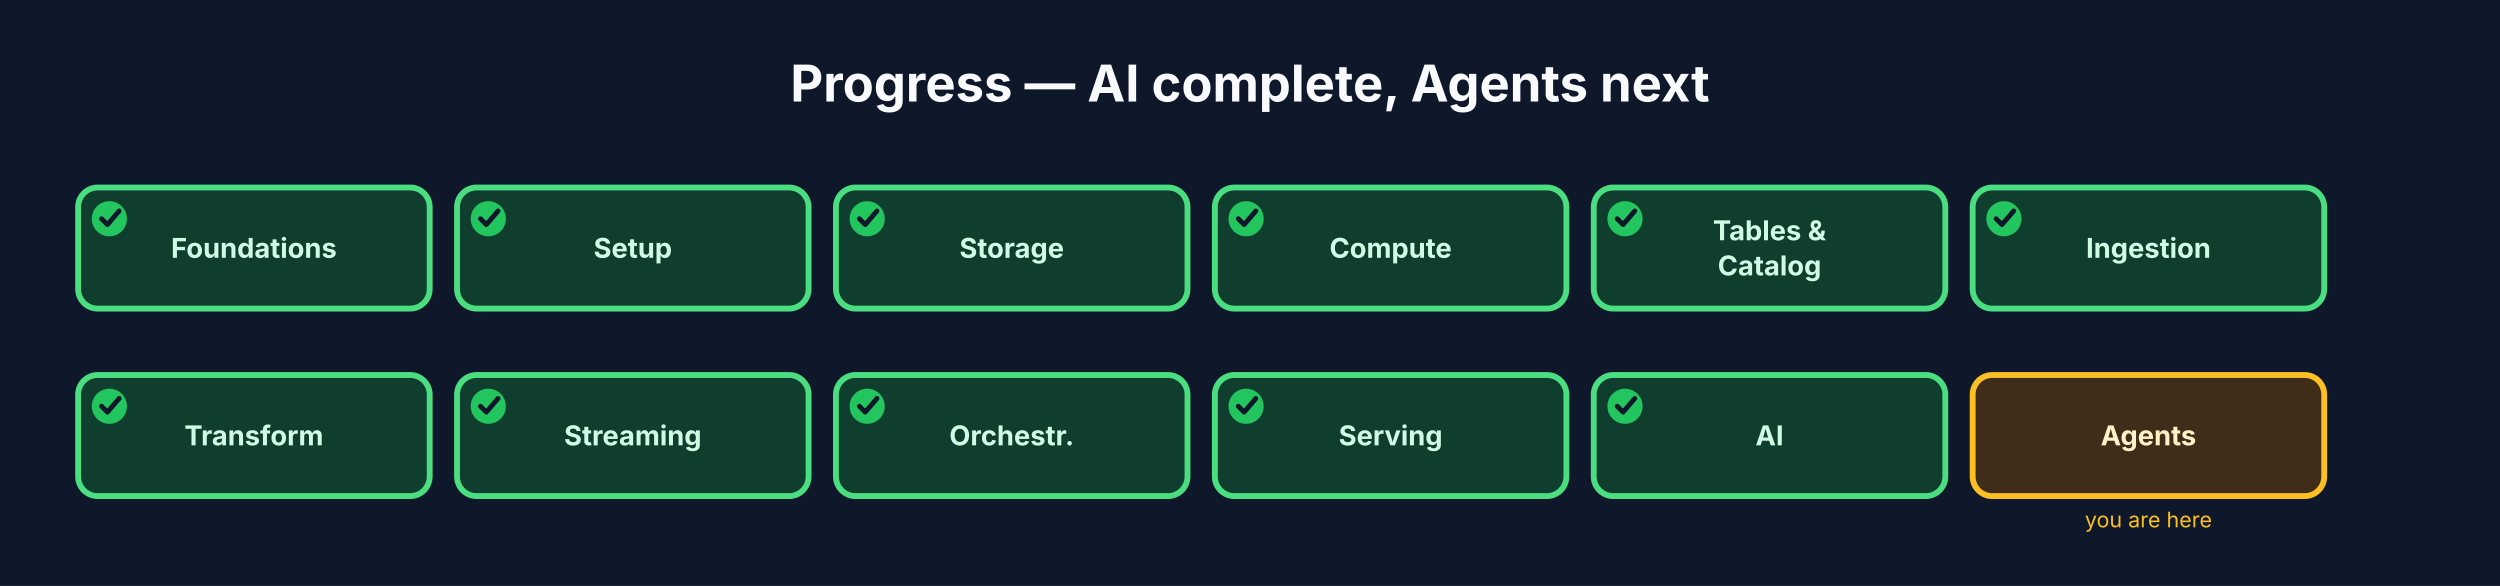
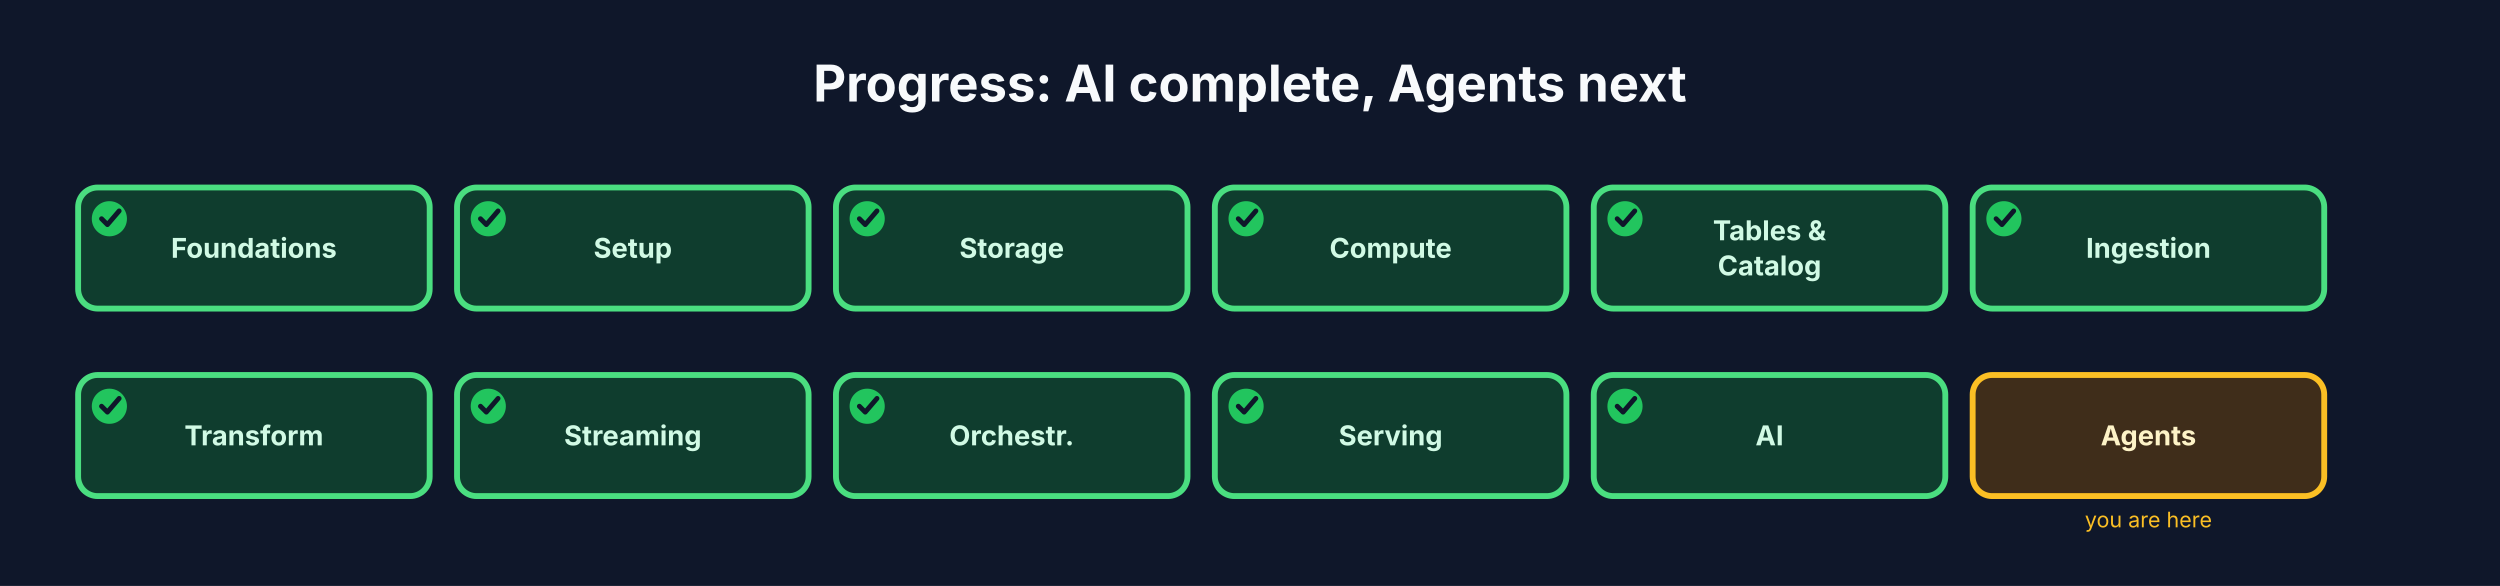
<svg xmlns="http://www.w3.org/2000/svg" viewBox="0 0 1280 300" font-family="Inter, Segoe UI, Helvetica, Arial, sans-serif">
  <rect width="1280" height="300" fill="#0f172a" />
-   <text x="640.0" y="52" fill="#f8fafc" font-size="26" font-weight="700" text-anchor="middle">Progress — AI complete, Agents next</text>
+   <text x="640.0" y="52" fill="#f8fafc" font-size="26" font-weight="700" text-anchor="middle">Progress: AI complete, Agents next</text>
  <rect x="40" y="96" width="180" height="62" rx="10" fill="#0f3d2e" stroke="#4ade80" stroke-width="3" />
  <text x="130.0" y="132.0" fill="#d1fae5" font-size="14" font-weight="700" text-anchor="middle">Foundations</text>
  <circle cx="56" cy="112" r="9" fill="#22c55e" />
  <path d="M52 112 l3 3 l6 -7" fill="none" stroke="#0f172a" stroke-width="2.5" stroke-linecap="round" stroke-linejoin="round" />
  <rect x="234" y="96" width="180" height="62" rx="10" fill="#0f3d2e" stroke="#4ade80" stroke-width="3" />
  <text x="324.0" y="132.0" fill="#d1fae5" font-size="14" font-weight="700" text-anchor="middle">Setup</text>
  <circle cx="250" cy="112" r="9" fill="#22c55e" />
  <path d="M246 112 l3 3 l6 -7" fill="none" stroke="#0f172a" stroke-width="2.5" stroke-linecap="round" stroke-linejoin="round" />
  <rect x="428" y="96" width="180" height="62" rx="10" fill="#0f3d2e" stroke="#4ade80" stroke-width="3" />
  <text x="518.0" y="132.0" fill="#d1fae5" font-size="14" font-weight="700" text-anchor="middle">Storage</text>
  <circle cx="444" cy="112" r="9" fill="#22c55e" />
  <path d="M440 112 l3 3 l6 -7" fill="none" stroke="#0f172a" stroke-width="2.5" stroke-linecap="round" stroke-linejoin="round" />
  <rect x="622" y="96" width="180" height="62" rx="10" fill="#0f3d2e" stroke="#4ade80" stroke-width="3" />
  <text x="712.0" y="132.0" fill="#d1fae5" font-size="14" font-weight="700" text-anchor="middle">Compute</text>
  <circle cx="638" cy="112" r="9" fill="#22c55e" />
  <path d="M634 112 l3 3 l6 -7" fill="none" stroke="#0f172a" stroke-width="2.5" stroke-linecap="round" stroke-linejoin="round" />
  <rect x="816" y="96" width="180" height="62" rx="10" fill="#0f3d2e" stroke="#4ade80" stroke-width="3" />
  <text x="906.0" y="123.0" fill="#d1fae5" font-size="14" font-weight="700" text-anchor="middle">Tables &amp;</text>
  <text x="906.0" y="141.0" fill="#d1fae5" font-size="14" font-weight="700" text-anchor="middle">Catalog</text>
  <circle cx="832" cy="112" r="9" fill="#22c55e" />
  <path d="M828 112 l3 3 l6 -7" fill="none" stroke="#0f172a" stroke-width="2.5" stroke-linecap="round" stroke-linejoin="round" />
  <rect x="1010" y="96" width="180" height="62" rx="10" fill="#0f3d2e" stroke="#4ade80" stroke-width="3" />
  <text x="1100.0" y="132.0" fill="#d1fae5" font-size="14" font-weight="700" text-anchor="middle">Ingestion</text>
  <circle cx="1026" cy="112" r="9" fill="#22c55e" />
  <path d="M1022 112 l3 3 l6 -7" fill="none" stroke="#0f172a" stroke-width="2.5" stroke-linecap="round" stroke-linejoin="round" />
  <rect x="40" y="192" width="180" height="62" rx="10" fill="#0f3d2e" stroke="#4ade80" stroke-width="3" />
  <text x="130.0" y="228.0" fill="#d1fae5" font-size="14" font-weight="700" text-anchor="middle">Transform</text>
  <circle cx="56" cy="208" r="9" fill="#22c55e" />
  <path d="M52 208 l3 3 l6 -7" fill="none" stroke="#0f172a" stroke-width="2.5" stroke-linecap="round" stroke-linejoin="round" />
  <rect x="234" y="192" width="180" height="62" rx="10" fill="#0f3d2e" stroke="#4ade80" stroke-width="3" />
  <text x="324.0" y="228.0" fill="#d1fae5" font-size="14" font-weight="700" text-anchor="middle">Streaming</text>
  <circle cx="250" cy="208" r="9" fill="#22c55e" />
  <path d="M246 208 l3 3 l6 -7" fill="none" stroke="#0f172a" stroke-width="2.5" stroke-linecap="round" stroke-linejoin="round" />
  <rect x="428" y="192" width="180" height="62" rx="10" fill="#0f3d2e" stroke="#4ade80" stroke-width="3" />
  <text x="518.0" y="228.0" fill="#d1fae5" font-size="14" font-weight="700" text-anchor="middle">Orchestr.</text>
  <circle cx="444" cy="208" r="9" fill="#22c55e" />
  <path d="M440 208 l3 3 l6 -7" fill="none" stroke="#0f172a" stroke-width="2.5" stroke-linecap="round" stroke-linejoin="round" />
  <rect x="622" y="192" width="180" height="62" rx="10" fill="#0f3d2e" stroke="#4ade80" stroke-width="3" />
  <text x="712.0" y="228.0" fill="#d1fae5" font-size="14" font-weight="700" text-anchor="middle">Serving</text>
  <circle cx="638" cy="208" r="9" fill="#22c55e" />
  <path d="M634 208 l3 3 l6 -7" fill="none" stroke="#0f172a" stroke-width="2.5" stroke-linecap="round" stroke-linejoin="round" />
  <rect x="816" y="192" width="180" height="62" rx="10" fill="#0f3d2e" stroke="#4ade80" stroke-width="3" />
  <text x="906.0" y="228.0" fill="#d1fae5" font-size="14" font-weight="700" text-anchor="middle">AI</text>
  <circle cx="832" cy="208" r="9" fill="#22c55e" />
  <path d="M828 208 l3 3 l6 -7" fill="none" stroke="#0f172a" stroke-width="2.5" stroke-linecap="round" stroke-linejoin="round" />
  <rect x="1010" y="192" width="180" height="62" rx="10" fill="#3f2d1a" stroke="#fbbf24" stroke-width="3" />
  <text x="1100.0" y="228.0" fill="#fef3c7" font-size="14" font-weight="700" text-anchor="middle">Agents</text>
  <text x="1100.0" y="270" fill="#fbbf24" font-size="11" text-anchor="middle">you are here</text>
</svg>
